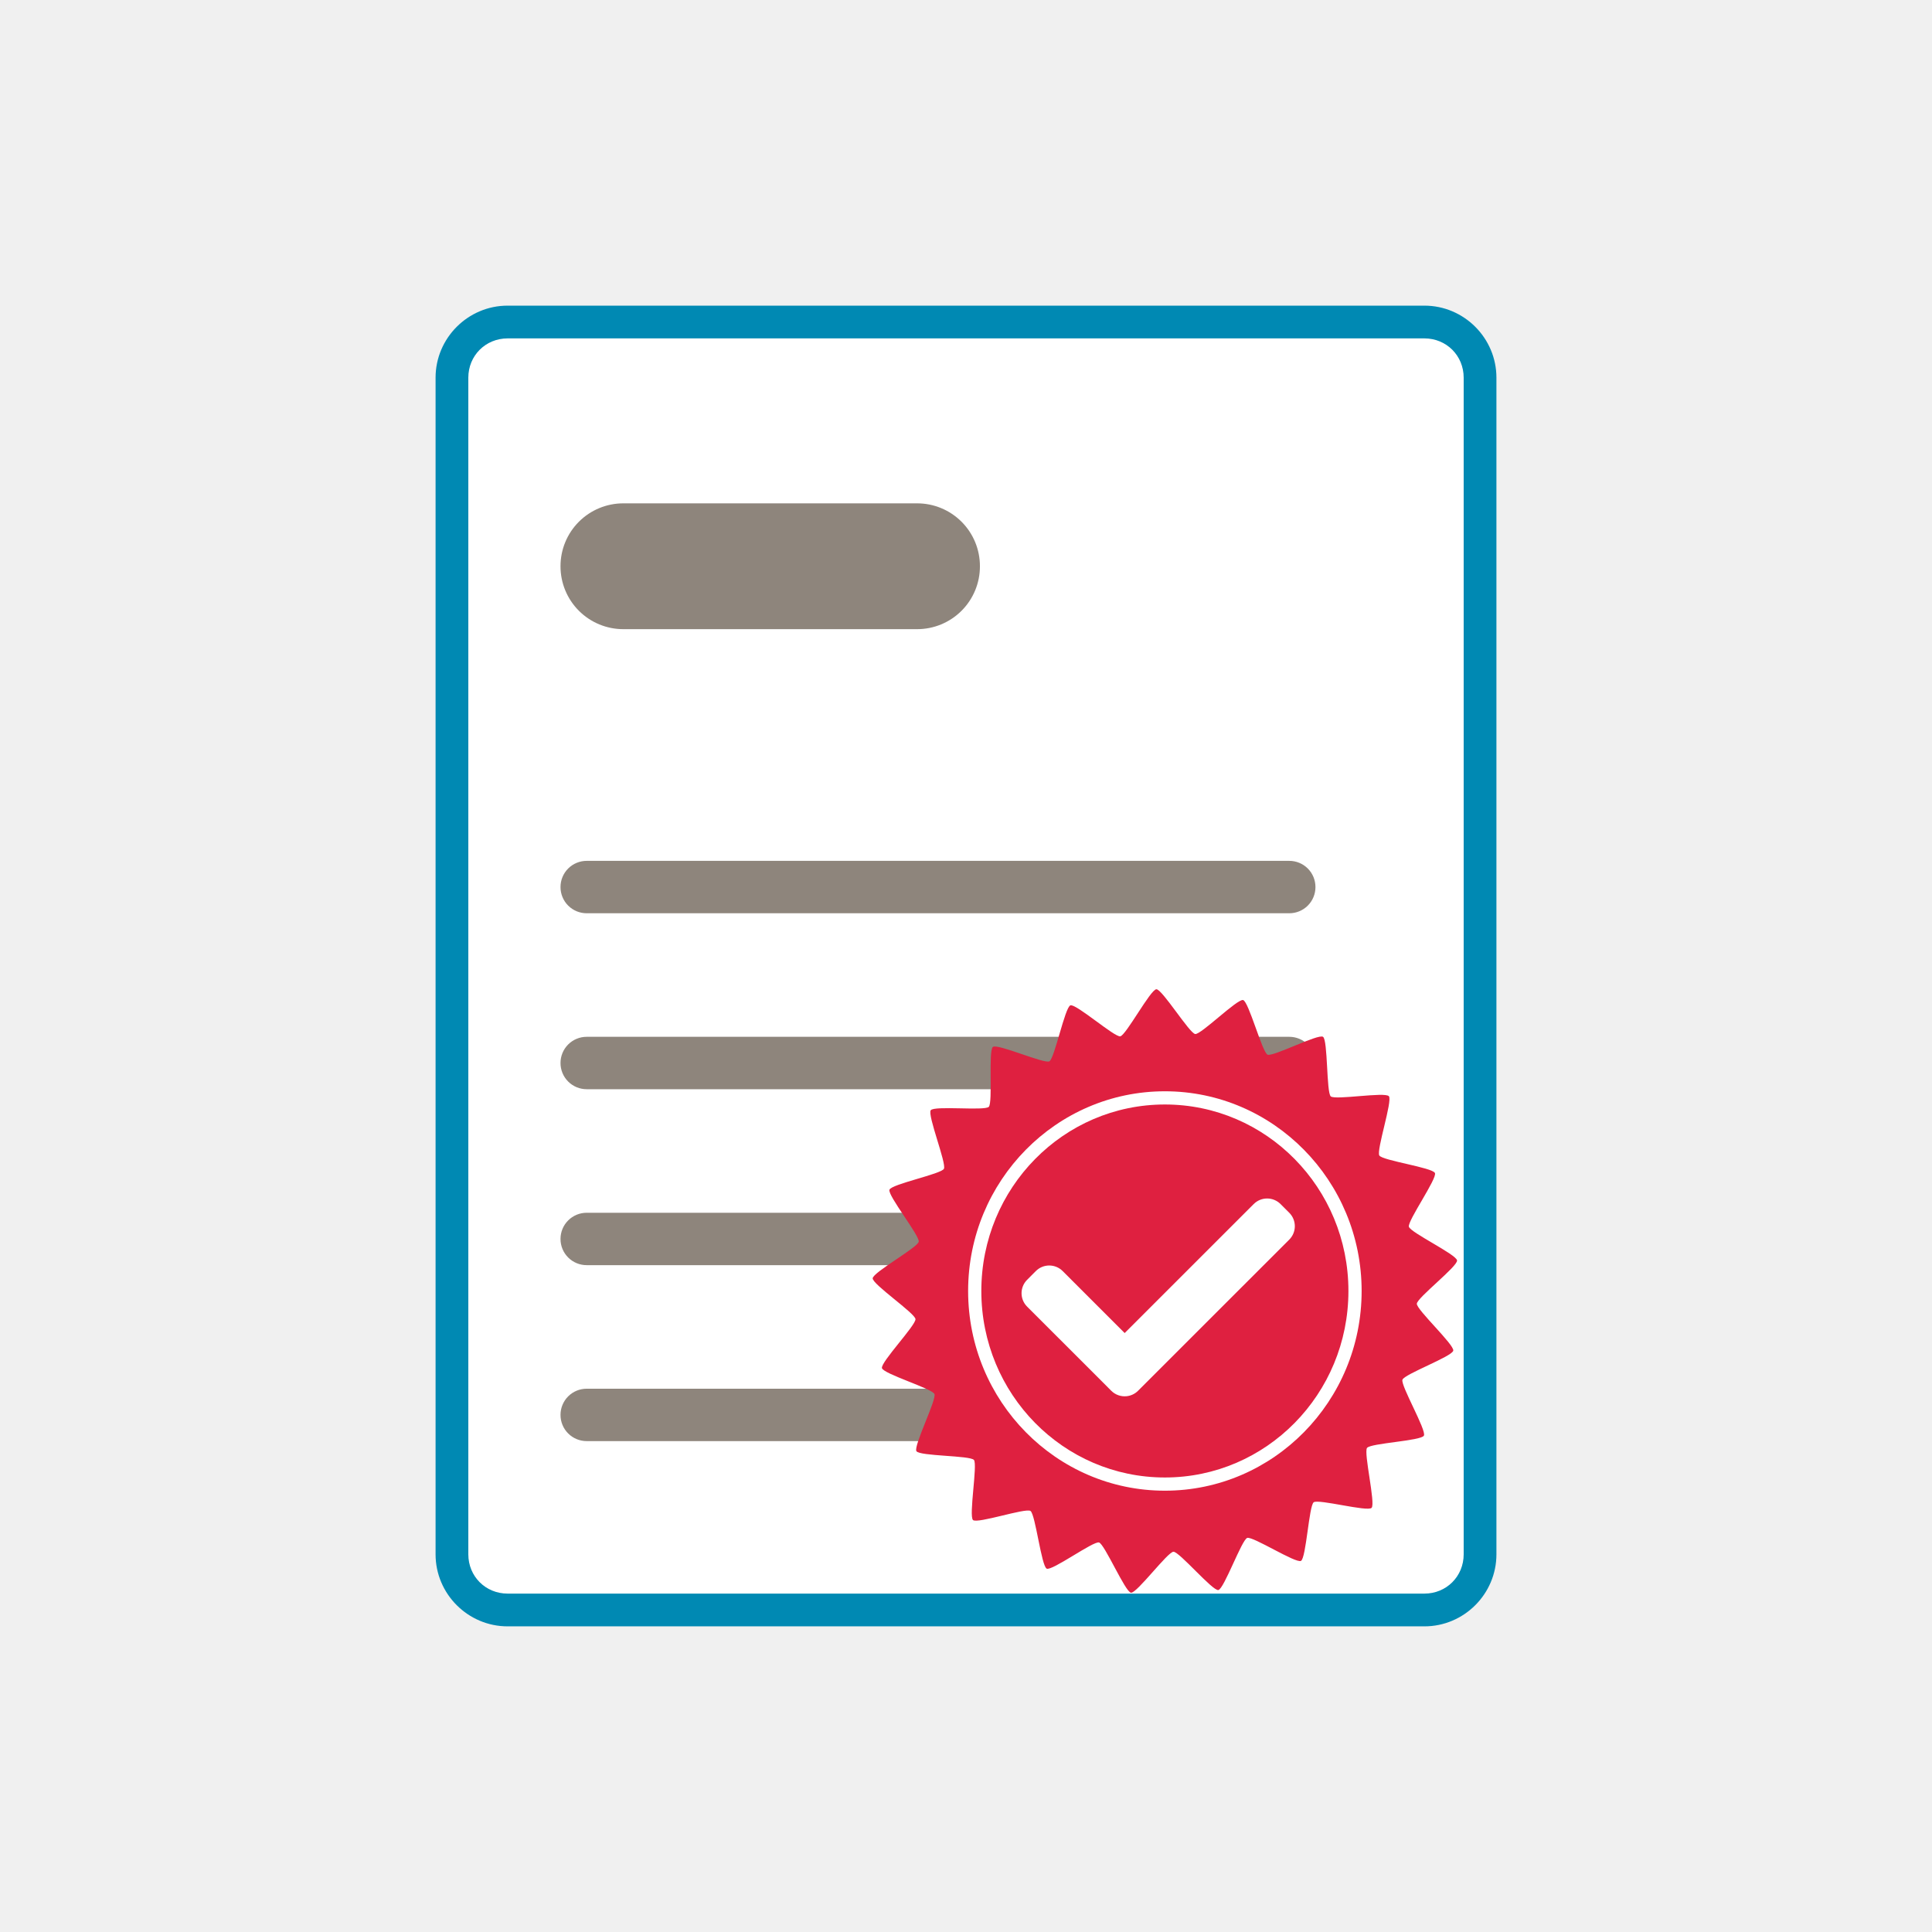
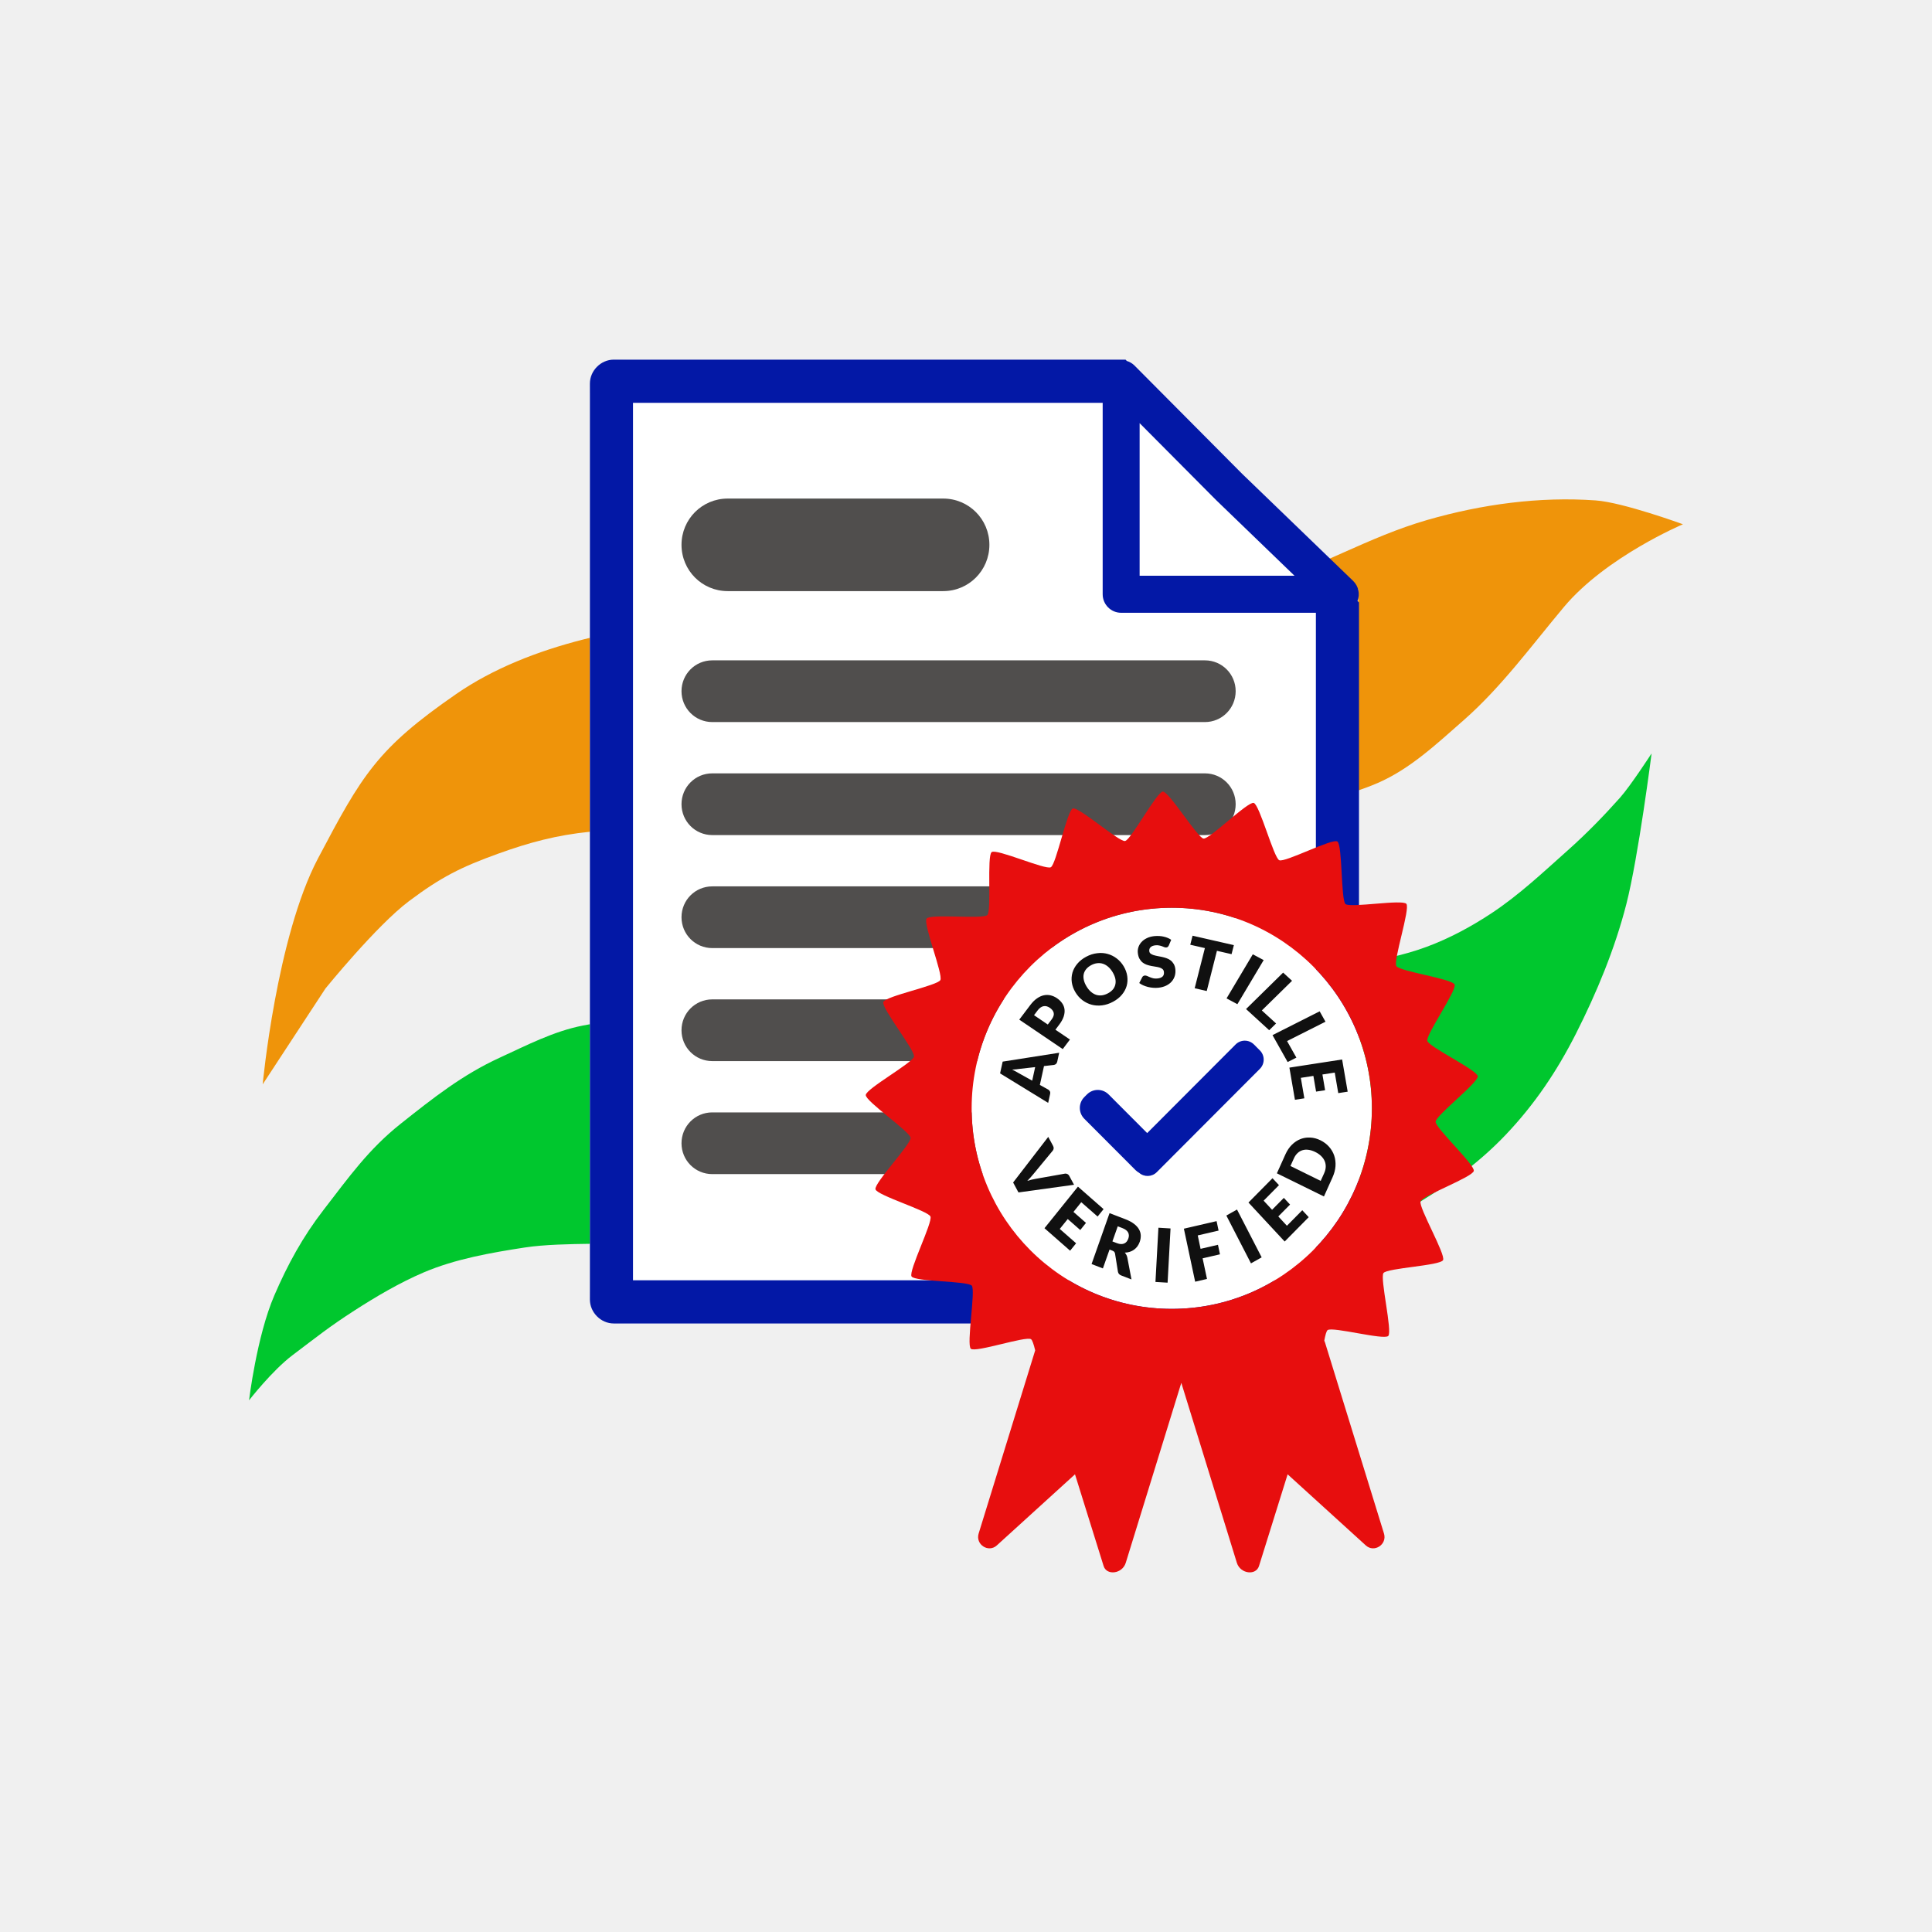
<svg xmlns="http://www.w3.org/2000/svg" xml:space="preserve" viewBox="0 0 512 512" version="1.1" id="svg5">
  <defs id="defs5" />
-   <path class="icon-background" fill="#ffffff00" d="M0 0h512v512H0Z" id="path1" style="fill:#0089b3;fill-opacity:0" />
-   <path fill="#fff" d="M125.175 89.235h261.65c1.661 0 2.999 1.317 2.999 2.952v327.626c0 1.635-1.338 2.952-2.999 2.952h-261.65c-1.661 0-2.999-1.317-2.999-2.952V92.187c0-1.635 1.338-2.952 2.999-2.952" id="path2" />
-   <path class="icon-primary" fill="hsla(194, 100%, 35%, 1.00)" d="M134.517 81c-10.5 0-19.086 8.59-19.086 19.09v311.82c0 10.5 8.586 19.09 19.086 19.09h242.966c10.5 0 19.086-8.59 19.086-19.09V100.09c0-10.5-8.586-19.09-19.086-19.09zm0 8.678h242.966c5.842 0 10.407 4.57 10.407 10.411v311.822c0 5.842-4.565 10.41-10.407 10.41H134.517c-5.842 0-10.407-4.568-10.407-10.41V100.089c0-5.842 4.565-10.41 10.407-10.41z" id="path3" style="fill:#0089b3;fill-opacity:1" />
-   <path d="M165.214 133.392h77.804a16.635 16.635 0 0 1 16.673 16.67 16.635 16.635 0 0 1-16.673 16.672h-77.804a16.635 16.635 0 0 1-16.673-16.671 16.635 16.635 0 0 1 16.673-16.671m-9.729 94.745h186.181a6.93 6.93 0 0 1 6.944 6.943 6.93 6.93 0 0 1-6.944 6.943H155.485a6.93 6.93 0 0 1-6.944-6.943 6.93 6.93 0 0 1 6.944-6.943m0 46.628h186.181a6.93 6.93 0 0 1 6.944 6.944 6.93 6.93 0 0 1-6.944 6.943H155.485a6.93 6.93 0 0 1-6.944-6.943 6.93 6.93 0 0 1 6.944-6.944m0 46.629h186.181a6.93 6.93 0 0 1 6.944 6.943 6.93 6.93 0 0 1-6.944 6.943H155.485a6.93 6.93 0 0 1-6.944-6.943 6.93 6.93 0 0 1 6.944-6.943m0 46.629h186.181a6.93 6.93 0 0 1 6.944 6.943 6.93 6.93 0 0 1-6.944 6.943H155.485a6.93 6.93 0 0 1-6.944-6.943 6.93 6.93 0 0 1 6.944-6.943" fill="#8e857c" id="path4" />
-   <path class="icon-secondary" fill="hsla(350, 75%, 50%, 1.00)" d="M377.351 380.453c-.728 1.402-14.156 1.99-15.078 3.264-.923 1.274 2.311 14.759 1.215 15.876s-14.102-2.41-15.348-1.474c-1.245.935-2 14.798-3.367 15.531s-12.795-6.596-14.253-6.082-6.135 13.525-7.65 13.809-10.352-10.197-11.893-10.15c-1.54.047-9.723 11.048-11.254 10.858s-6.988-12.891-8.474-13.315c-1.487-.424-12.449 7.59-13.858 6.942-1.408-.648-3.004-14.44-4.304-15.297s-14.067 3.458-15.23 2.41c-1.161-1.048 1.248-14.705.25-15.92-.999-1.215-14.437-.982-15.249-2.337-.812-1.354 5.388-13.664 4.78-15.129s-13.523-5.333-13.913-6.875c-.39-1.54 9.05-11.41 8.886-12.993-.163-1.583-11.407-9.212-11.34-10.803.067-1.59 11.907-8.14 12.203-9.703s-8.279-12.272-7.761-13.77c.518-1.5 13.707-4.15 14.435-5.551.728-1.402-4.414-14.242-3.491-15.516s14.288.212 15.384-.905-.157-14.945 1.089-15.88 13.6 4.553 14.967 3.82 4.114-14.321 5.571-14.836c1.458-.514 11.705 8.492 13.22 8.208 1.517-.284 8.02-12.425 9.56-12.472 1.54-.048 8.768 11.674 10.298 11.864s11.211-9.424 12.698-9c1.486.424 5.052 13.82 6.461 14.467s13.408-5.586 14.708-4.729.888 14.738 2.05 15.786 14.413-1.253 15.411-.038c.999 1.215-3.354 14.345-2.542 15.7s14.137 3.194 14.745 4.658-7.3 12.679-6.91 14.22 12.606 7.355 12.769 8.939-10.597 9.885-10.663 11.476c-.067 1.59 9.953 10.863 9.658 12.426-.296 1.562-12.952 6.214-13.47 7.713-.517 1.498 6.418 13.406 5.69 14.808" id="path5" style="fill:#df2040;fill-opacity:1" />
-   <path style="fill:#ffffff;stroke-linecap:round;stroke-linejoin:round;stroke-miterlimit:0" d="m 308.705,289.201 c -28.791,1e-5 -52.143,23.73 -52.143,52.924 0,29.194 23.352,52.924 52.143,52.924 28.791,0 52.141,-23.73 52.141,-52.924 0,-29.194 -23.35,-52.924 -52.141,-52.924 z m 0,3.5 c 26.87,0 48.641,22.093 48.641,49.424 0,27.331 -21.771,49.424 -48.641,49.424 -26.87,-1e-5 -48.643,-22.093 -48.643,-49.424 0,-27.331 21.772,-49.424 48.643,-49.424 z" id="path7" />
-   <path id="rect7" style="fill:#ffffff;fill-opacity:1;stroke:none;stroke-width:0.756;stroke-linecap:round;stroke-linejoin:round;stroke-miterlimit:0;stroke-dasharray:none;stroke-opacity:0.567" d="m 335.802,317.611 c -1.286,0 -2.572,0.492 -3.558,1.478 l -34.197,34.185 -16.427,-16.427 c -1.971,-1.971 -5.144,-1.971 -7.115,0 l -2.306,2.312 c -1.971,1.971 -1.971,5.142 0,7.113 l 19.984,19.977 2.306,2.312 c 1.109,1.109 2.6,1.592 4.042,1.453 1.122,-0.108 2.211,-0.591 3.073,-1.453 l 2.313,-2.312 37.748,-37.735 c 1.971,-1.971 1.971,-5.148 0,-7.119 l -2.306,-2.306 c -0.986,-0.985 -2.271,-1.478 -3.558,-1.478 z" />
+   <path class="icon-background" fill="#ffffff00" d="M 0,0 H 512 V 512 H 0 Z" id="path1" style="display:none;fill:#0089b3;fill-opacity:0" />
+   <path style="display:inline;fill:#00c72e;fill-opacity:1;stroke:none;stroke-width:0.5;stroke-linecap:round;stroke-linejoin:round;stroke-miterlimit:0;stroke-dasharray:none;stroke-opacity:0.851" d="m 66,371.097 c 0,0 2.033,-16.955 6.685,-27.763 3.555,-8.259 7.568,-15.589 13.064,-22.7 6.695,-8.662 11.92,-16.079 20.495,-22.875 8.587,-6.806 16.263,-12.909 26.216,-17.477 7.182,-3.296 14.266,-6.99 22.02,-8.503 33.374,-6.514 67.792,-5.364 101.687,-8.046 33.896,-2.682 68.093,-2.787 101.687,-8.046 6.841,-1.071 13.725,-2.361 20.219,-4.768 6.07,-2.25 11.843,-5.368 17.245,-8.94 7.288,-4.818 13.692,-10.875 20.219,-16.688 4.925,-4.387 9.359,-8.935 13.752,-13.857 2.828,-3.169 8.4,-11.771 8.4,-11.771 0,0 -3.491,27.435 -6.69,39.931 -3.022,11.806 -7.858,23.49 -13.365,34.357 -5.03,9.925 -10.945,18.725 -18.609,26.783 -6.729,7.075 -14.235,12.578 -22.561,17.669 -6.359,3.888 -14.22,7.869 -21.48,9.536 -32.581,7.479 -65.165,1.754 -98.588,2.104 -33.423,0.35 -66.428,-0.897 -99.849,-0.425 -5.306,0.075 -12.249,0.178 -17.494,0.986 -8.989,1.385 -18.371,3.029 -26.743,6.59 -6.292,2.677 -12.671,6.423 -18.418,10.132 -6.8,4.389 -9.886,6.922 -16.35,11.795 -5.418,4.085 -11.541,11.975 -11.541,11.975 z" id="path52" />
+   <path style="display:inline;fill:#ef940a;fill-opacity:1;stroke:none;stroke-width:0.5;stroke-linecap:round;stroke-linejoin:round;stroke-miterlimit:0;stroke-opacity:0.851" d="m 69.615,287.356 c 0,0 3.656,-39.007 14.661,-59.875 11.677,-22.141 15.691,-29.103 36.612,-43.552 19.621,-13.55 46.942,-18.417 70.716,-20.024 29.653,-2.004 59.493,3.712 89.144,1.686 18.117,-1.238 35.454,-5.196 52.877,-10.325 15.293,-4.502 28.911,-12.958 44.677,-17.489 14.406,-4.14 29.623,-6.226 44.572,-5.162 7.259,0.516 23.127,6.321 23.127,6.321 0,0 -20.355,8.576 -31.537,21.914 -8.544,10.192 -16.601,21.26 -26.596,30.027 -7.088,6.217 -14.16,12.913 -22.812,16.646 -16.213,6.996 -34.828,6.509 -52.351,8.639 -25.379,3.085 -50.983,4.076 -76.529,5.057 -26.053,1 -53.907,-3.43 -79.847,-0.796 -8.806,0.894 -15.957,2.8 -24.286,5.802 -9.916,3.574 -15.227,6.264 -23.664,12.591 -8.57,6.427 -22.129,23.143 -22.129,23.143 z" id="path53" />
+   <path id="path54" style="color:#000000;font-style:normal;font-variant:normal;font-weight:normal;font-stretch:normal;font-size:medium;line-height:normal;font-family:sans-serif;font-variant-ligatures:normal;font-variant-position:normal;font-variant-caps:normal;font-variant-numeric:normal;font-variant-alternates:normal;font-variant-east-asian:normal;font-feature-settings:normal;font-variation-settings:normal;text-indent:0;text-align:start;text-decoration-line:none;text-decoration-style:solid;text-decoration-color:#000000;letter-spacing:normal;word-spacing:normal;text-transform:none;writing-mode:lr-tb;direction:ltr;text-orientation:mixed;dominant-baseline:auto;baseline-shift:baseline;text-anchor:start;white-space:normal;shape-padding:0;shape-margin:0;inline-size:0;clip-rule:nonzero;display:inline;overflow:visible;visibility:visible;isolation:auto;mix-blend-mode:normal;color-interpolation:sRGB;color-interpolation-filters:linearRGB;solid-color:#000000;solid-opacity:1;vector-effect:none;fill:#ffffff;fill-opacity:1;fill-rule:nonzero;stroke:none;stroke-width:1;stroke-linecap:round;stroke-linejoin:round;stroke-miterlimit:0;stroke-dasharray:none;stroke-dashoffset:0;stroke-opacity:1;-inkscape-stroke:none;color-rendering:auto;image-rendering:auto;shape-rendering:auto;text-rendering:auto;enable-background:accumulate;stop-color:#000000" d="m 167.715,95.308 130.898,0.348 c 1.97,1.143 61.296,60.5 61.296,60.5 l 0.238,185.244 c 0.008,6.322 -0.938,9.337 -9.124,9.337 l -183.309,-2e-5 c -9.389,0 -11.386,-0.892 -11.386,-10.254 l -1.8e-4,-233.763 c -1e-5,-10.086 1.127,-11.439 11.386,-11.412 z" />
+   <path id="path55" style="color:#000000;font-style:normal;font-variant:normal;font-weight:normal;font-stretch:normal;font-size:medium;line-height:normal;font-family:sans-serif;font-variant-ligatures:normal;font-variant-position:normal;font-variant-caps:normal;font-variant-numeric:normal;font-variant-alternates:normal;font-variant-east-asian:normal;font-feature-settings:normal;font-variation-settings:normal;text-indent:0;text-align:start;text-decoration-line:none;text-decoration-style:solid;text-decoration-color:#000000;letter-spacing:normal;word-spacing:normal;text-transform:none;writing-mode:lr-tb;direction:ltr;text-orientation:mixed;dominant-baseline:auto;baseline-shift:baseline;text-anchor:start;white-space:normal;shape-padding:0;shape-margin:0;inline-size:0;clip-rule:nonzero;display:inline;overflow:visible;visibility:visible;isolation:auto;mix-blend-mode:normal;color-interpolation:sRGB;color-interpolation-filters:linearRGB;solid-color:#000000;solid-opacity:1;vector-effect:none;fill:#0318a6;fill-opacity:1;fill-rule:nonzero;stroke:none;stroke-width:1;stroke-linecap:round;stroke-linejoin:round;stroke-miterlimit:0;stroke-dasharray:none;stroke-dashoffset:0;stroke-opacity:1;-inkscape-stroke:none;color-rendering:auto;image-rendering:auto;shape-rendering:auto;text-rendering:auto;enable-background:accumulate;stop-color:#000000" d="m 162.665,95.308 c -3.431,3e-6 -6.336,2.909 -6.336,6.347 v 242.731 c 3e-5,3.438 2.905,6.35 6.336,6.35 H 353.811 c 3.431,-4e-5 6.336,-2.912 6.336,-6.35 V 159.663 c -0.077,-0.077 -0.309,-0.318 -0.39,-0.4 a 4.896,4.907 0 0 0 -1.158,-5.309 L 329.172,125.554 300.583,96.8 a 4.896,4.907 0 0 0 -1.97,-1.143 c -0.065,-0.07 -0.268,-0.282 -0.329,-0.348 z m 5.087,11.448 h 124.469 v 50.731 a 4.896,4.907 0 0 0 4.895,4.907 h 51.609 V 339.288 H 167.752 Z m 134.26,5.382 20.26,20.38 a 4.896,4.907 0 0 0 0.073,0.07 l 20.717,19.993 h -41.05 z" />
+   <path id="path56" style="display:inline;fill:#504e4d;stroke-width:0.5;stroke-linecap:round;stroke-linejoin:round;stroke-miterlimit:0" d="m 192.847,132.124 c -6.78,0 -12.241,5.464 -12.241,12.259 0,6.795 5.461,12.269 12.241,12.269 h 57.11 c 6.78,0 12.241,-5.473 12.241,-12.269 0,-6.795 -5.461,-12.259 -12.241,-12.259 z m -4.086,42.876 c -4.52,0 -8.155,3.643 -8.155,8.173 0,4.53 3.635,8.182 8.155,8.182 h 130.548 c 4.52,0 8.155,-3.652 8.155,-8.182 0,-4.53 -3.635,-8.173 -8.155,-8.173 z m 0,29.949 c -4.52,0 -8.155,3.643 -8.155,8.173 0,4.53 3.635,8.182 8.155,8.182 h 130.548 c 4.52,0 8.155,-3.652 8.155,-8.182 0,-4.53 -3.635,-8.173 -8.155,-8.173 z m 0,29.949 c -4.52,0 -8.155,3.643 -8.155,8.173 0,4.53 3.635,8.182 8.155,8.182 h 130.548 c 4.52,0 8.155,-3.652 8.155,-8.182 0,-4.53 -3.635,-8.173 -8.155,-8.173 z m 0,29.949 c -4.52,0 -8.155,3.652 -8.155,8.182 0,4.53 3.635,8.173 8.155,8.173 h 130.548 c 4.52,0 8.155,-3.643 8.155,-8.173 0,-4.53 -3.635,-8.182 -8.155,-8.182 z m 0,29.949 c -4.52,0 -8.155,3.652 -8.155,8.182 0,4.53 3.635,8.173 8.155,8.173 h 130.548 c 4.52,0 8.155,-3.643 8.155,-8.173 0,-4.53 -3.635,-8.182 -8.155,-8.182 z" />
+   <path id="path62" style="display:inline;fill:#ffffff;stroke-width:0.5;stroke-linecap:round;stroke-linejoin:round;stroke-miterlimit:0" d="m 363.563,293.716 a 53.034,53.152 0 0 1 -53.034,53.152 53.034,53.152 0 0 1 -53.034,-53.152 53.034,53.152 0 0 1 53.034,-53.152 53.034,53.152 0 0 1 53.034,53.152 z" />
+   <path style="display:inline;fill:#e70e0e;fill-opacity:1;stroke-width:1;stroke-linecap:round;stroke-linejoin:round;stroke-miterlimit:0" d="m 308.166,209.779 c -1.613,0.049 -8.423,12.794 -10.01,13.092 -1.588,0.298 -12.319,-9.155 -13.846,-8.615 -1.527,0.54 -4.403,14.804 -5.835,15.573 -1.431,0.769 -14.37,-4.993 -15.675,-4.011 -1.304,0.982 0.008,15.498 -1.14,16.671 -1.148,1.173 -15.145,-0.387 -16.111,0.95 -0.966,1.337 4.418,14.814 3.656,16.286 -0.763,1.472 -14.575,4.254 -15.117,5.827 -0.542,1.573 8.437,12.816 8.127,14.455 -0.31,1.64 -12.709,8.515 -12.779,10.185 -0.07,1.67 11.706,9.678 11.877,11.34 0.171,1.662 -9.715,12.021 -9.306,13.639 0.408,1.618 13.933,5.68 14.57,7.217 0.637,1.537 -5.856,14.458 -5.006,15.88 0.85,1.422 14.924,1.177 15.97,2.453 1.045,1.275 -1.478,15.612 -0.261,16.712 1.217,1.1 14.588,-3.431 15.95,-2.53 0.351,0.232 0.722,1.388 1.106,2.954 L 259.356,406.384 c -0.909,2.945 2.6,5.177 4.797,3.179 l 20.732,-18.854 7.589,24.313 c 0.804,2.577 4.955,2.082 5.864,-0.863 l 14.721,-47.692 14.721,47.692 c 0.909,2.945 5.061,3.44 5.865,0.863 l 7.589,-24.313 20.732,18.854 c 2.197,1.998 5.706,-0.235 4.797,-3.179 l -15.611,-50.58 c -0.056,-0.181 -0.137,-0.347 -0.206,-0.521 0.276,-1.476 0.565,-2.55 0.885,-2.792 1.304,-0.982 14.925,2.72 16.073,1.547 1.148,-1.173 -2.239,-15.328 -1.272,-16.665 0.966,-1.337 15.028,-1.955 15.791,-3.426 0.763,-1.472 -6.501,-13.972 -5.959,-15.545 0.542,-1.573 13.797,-6.456 14.106,-8.096 0.31,-1.64 -10.185,-11.374 -10.115,-13.044 0.07,-1.67 11.338,-10.384 11.167,-12.046 -0.171,-1.662 -12.964,-7.766 -13.373,-9.384 -0.408,-1.618 7.873,-13.389 7.237,-14.926 -0.637,-1.537 -14.591,-3.468 -15.442,-4.89 -0.85,-1.422 3.708,-15.204 2.662,-16.48 -1.045,-1.275 -14.922,1.139 -16.139,0.039 -1.217,-1.1 -0.786,-15.67 -2.148,-16.57 -1.361,-0.9 -13.927,5.645 -15.402,4.964 -1.475,-0.68 -5.211,-14.742 -6.767,-15.187 -1.556,-0.445 -11.696,9.648 -13.298,9.448 -1.603,-0.2 -9.172,-12.504 -10.785,-12.454 z m 2.364,30.784 a 53.034,53.152 0 0 1 53.034,53.152 53.034,53.152 0 0 1 -53.034,53.152 53.034,53.152 0 0 1 -53.034,-53.152 53.034,53.152 0 0 1 53.034,-53.152 z" id="path11" />
+   <path id="path64" style="font-weight:900;font-size:10.583px;line-height:0.9;font-family:Lato;-inkscape-font-specification:'Lato Heavy';display:inline;fill:#101010;stroke-width:2;stroke-linecap:round;stroke-linejoin:round;stroke-miterlimit:0" d="m 316.045,247.972 -0.613,2.395 3.876,0.887 -2.706,10.641 3.2,0.731 2.697,-10.65 3.876,0.887 0.613,-2.395 z m -9.499,0.073 c -0.211,0.005 -0.424,0.015 -0.64,0.036 -0.773,0.08 -1.448,0.27 -2.02,0.558 -0.573,0.282 -1.039,0.627 -1.408,1.042 -0.369,0.415 -0.638,0.873 -0.795,1.371 -0.158,0.498 -0.204,0.999 -0.146,1.499 0.072,0.622 0.218,1.137 0.448,1.545 0.229,0.402 0.509,0.731 0.832,0.987 0.329,0.25 0.685,0.447 1.079,0.585 0.393,0.132 0.8,0.239 1.207,0.32 0.406,0.075 0.795,0.142 1.179,0.201 0.385,0.059 0.738,0.131 1.042,0.229 0.311,0.098 0.565,0.235 0.768,0.411 0.203,0.177 0.321,0.42 0.357,0.731 0.062,0.537 -0.057,0.95 -0.357,1.234 -0.3,0.278 -0.742,0.451 -1.335,0.512 -0.438,0.045 -0.826,0.028 -1.161,-0.055 -0.335,-0.083 -0.638,-0.187 -0.905,-0.302 -0.261,-0.115 -0.5,-0.216 -0.713,-0.311 -0.207,-0.096 -0.401,-0.13 -0.594,-0.11 -0.148,0.016 -0.29,0.057 -0.411,0.137 -0.121,0.08 -0.207,0.185 -0.265,0.302 l -0.795,1.545 c 0.307,0.234 0.653,0.438 1.051,0.613 0.398,0.175 0.818,0.315 1.262,0.43 0.443,0.108 0.902,0.181 1.362,0.219 0.467,0.038 0.915,0.036 1.353,-0.008 0.798,-0.083 1.495,-0.267 2.094,-0.558 0.604,-0.297 1.102,-0.666 1.481,-1.106 0.385,-0.447 0.659,-0.948 0.823,-1.508 0.163,-0.56 0.208,-1.148 0.137,-1.764 -0.064,-0.555 -0.213,-1.018 -0.439,-1.39 -0.226,-0.378 -0.504,-0.698 -0.832,-0.942 -0.321,-0.245 -0.678,-0.429 -1.079,-0.567 -0.394,-0.138 -0.799,-0.251 -1.207,-0.338 -0.408,-0.093 -0.806,-0.173 -1.198,-0.238 -0.386,-0.071 -0.731,-0.158 -1.042,-0.256 -0.305,-0.098 -0.558,-0.226 -0.759,-0.384 -0.201,-0.158 -0.316,-0.371 -0.347,-0.64 -0.049,-0.421 0.061,-0.767 0.329,-1.042 0.274,-0.281 0.714,-0.458 1.326,-0.521 0.354,-0.037 0.672,-0.017 0.96,0.046 0.287,0.057 0.543,0.122 0.768,0.21 0.232,0.087 0.444,0.173 0.622,0.247 0.184,0.067 0.346,0.088 0.494,0.073 0.167,-0.017 0.299,-0.062 0.393,-0.146 0.101,-0.085 0.195,-0.209 0.274,-0.366 l 0.64,-1.518 c -0.276,-0.194 -0.582,-0.365 -0.923,-0.503 -0.336,-0.144 -0.698,-0.254 -1.079,-0.338 -0.382,-0.09 -0.778,-0.146 -1.198,-0.165 -0.207,-0.011 -0.42,-0.015 -0.631,-0.008 z m -15.093,4.507 c -0.237,0.007 -0.479,0.034 -0.722,0.064 -0.969,0.11 -1.93,0.419 -2.889,0.932 -0.958,0.514 -1.742,1.137 -2.349,1.865 -0.608,0.728 -1.035,1.504 -1.28,2.34 -0.239,0.833 -0.297,1.694 -0.174,2.587 0.129,0.89 0.447,1.761 0.951,2.605 0.504,0.844 1.127,1.548 1.865,2.112 0.744,0.56 1.552,0.957 2.432,1.198 0.883,0.232 1.808,0.292 2.779,0.174 0.971,-0.119 1.94,-0.437 2.898,-0.951 0.958,-0.514 1.738,-1.131 2.34,-1.856 0.608,-0.728 1.032,-1.507 1.271,-2.34 0.236,-0.839 0.285,-1.707 0.156,-2.596 -0.124,-0.893 -0.438,-1.761 -0.942,-2.605 -0.501,-0.839 -1.121,-1.533 -1.865,-2.094 -0.738,-0.563 -1.546,-0.963 -2.423,-1.198 -0.658,-0.176 -1.337,-0.26 -2.048,-0.238 z m 40.554,0.347 -6.957,11.684 2.871,1.536 6.966,-11.684 z m -40.435,2.349 c 0.254,0.026 0.498,0.083 0.741,0.165 0.49,0.16 0.954,0.433 1.39,0.814 0.432,0.375 0.817,0.849 1.161,1.426 0.348,0.582 0.584,1.142 0.704,1.691 0.116,0.544 0.117,1.064 0.008,1.545 -0.102,0.478 -0.314,0.916 -0.64,1.316 -0.33,0.395 -0.77,0.74 -1.316,1.033 -0.552,0.296 -1.094,0.472 -1.627,0.539 -0.531,0.059 -1.037,0.015 -1.527,-0.146 -0.484,-0.163 -0.948,-0.439 -1.38,-0.814 -0.435,-0.38 -0.823,-0.862 -1.17,-1.444 -0.344,-0.577 -0.578,-1.138 -0.695,-1.682 -0.119,-0.549 -0.129,-1.058 -0.027,-1.536 0.107,-0.481 0.332,-0.925 0.658,-1.326 0.332,-0.404 0.773,-0.755 1.326,-1.051 0.547,-0.293 1.078,-0.462 1.609,-0.521 0.265,-0.029 0.532,-0.035 0.786,-0.008 z m 48.471,2.505 -9.828,9.654 6.134,5.613 1.828,-1.792 -3.776,-3.447 8.008,-7.862 z m -62.513,5.915 c -0.299,-0.002 -0.592,0.026 -0.896,0.091 -0.605,0.126 -1.211,0.397 -1.819,0.823 -0.61,0.417 -1.211,1.014 -1.792,1.783 l -2.907,3.849 11.519,7.807 1.911,-2.532 -3.849,-2.605 0.996,-1.326 c 0.569,-0.754 0.963,-1.462 1.188,-2.139 0.224,-0.686 0.3,-1.328 0.229,-1.92 -0.071,-0.592 -0.283,-1.137 -0.631,-1.636 -0.347,-0.5 -0.806,-0.945 -1.38,-1.335 -0.532,-0.361 -1.087,-0.609 -1.673,-0.75 -0.293,-0.071 -0.597,-0.107 -0.896,-0.11 z m -0.549,2.953 c 0.135,0.005 0.266,0.028 0.402,0.064 0.272,0.071 0.541,0.196 0.804,0.375 0.595,0.404 0.947,0.857 1.06,1.371 0.113,0.515 -0.078,1.106 -0.576,1.764 l -0.996,1.316 -3.648,-2.477 0.996,-1.316 c 0.241,-0.319 0.492,-0.559 0.75,-0.731 0.261,-0.177 0.524,-0.296 0.795,-0.338 0.135,-0.025 0.276,-0.033 0.411,-0.028 z m 72.743,1.39 -12.497,6.308 4.013,7.131 2.313,-1.17 -2.468,-4.388 10.184,-5.129 z m -69.031,10.98 -14.975,2.349 -0.686,3.117 12.744,7.816 0.521,-2.377 c 0.056,-0.252 0.037,-0.475 -0.064,-0.677 -0.108,-0.203 -0.247,-0.353 -0.411,-0.448 l -2.249,-1.252 1.097,-5.001 2.587,-0.293 c 0.217,-0.026 0.415,-0.114 0.585,-0.256 0.165,-0.149 0.28,-0.357 0.338,-0.622 z m 74.983,1.783 -13.969,2.158 1.463,8.52 2.496,-0.384 -0.932,-5.43 3.328,-0.512 0.713,4.16 2.395,-0.366 -0.713,-4.169 3.264,-0.503 0.932,5.44 2.496,-0.384 z m -81.346,2.02 -0.786,3.593 -3.511,-1.956 c -0.221,-0.138 -0.488,-0.29 -0.795,-0.457 -0.307,-0.167 -0.64,-0.339 -1.006,-0.512 0.403,-0.027 0.781,-0.054 1.134,-0.091 0.347,-0.044 0.647,-0.088 0.905,-0.119 z m 3.465,18.494 -9.307,12.086 1.417,2.633 14.728,-2.03 -1.271,-2.359 c -0.13,-0.241 -0.305,-0.401 -0.521,-0.494 -0.211,-0.095 -0.409,-0.133 -0.594,-0.101 l -7.725,1.371 c -0.336,0.061 -0.699,0.135 -1.088,0.219 -0.386,0.09 -0.782,0.197 -1.188,0.329 0.31,-0.311 0.6,-0.615 0.868,-0.923 0.271,-0.303 0.519,-0.595 0.741,-0.868 l 5.12,-6.198 c 0.144,-0.175 0.233,-0.378 0.256,-0.603 0.023,-0.225 -0.038,-0.461 -0.174,-0.713 z m 68.775,0.174 c -0.665,0.029 -1.305,0.164 -1.92,0.402 -0.82,0.318 -1.577,0.81 -2.267,1.49 -0.687,0.674 -1.262,1.52 -1.719,2.532 l -2.276,5.056 12.47,6.134 2.276,-5.065 c 0.457,-1.013 0.721,-2.001 0.786,-2.98 0.062,-0.988 -0.051,-1.917 -0.338,-2.779 -0.293,-0.864 -0.748,-1.646 -1.362,-2.34 -0.617,-0.703 -1.375,-1.276 -2.276,-1.719 -0.896,-0.44 -1.799,-0.686 -2.706,-0.731 -0.227,-0.015 -0.446,-0.01 -0.667,0 z m -0.631,3.218 c 0.264,-0.018 0.546,-0.002 0.832,0.036 0.572,0.077 1.166,0.264 1.783,0.567 0.622,0.306 1.142,0.668 1.563,1.079 0.421,0.411 0.736,0.857 0.942,1.344 0.203,0.478 0.29,0.991 0.274,1.536 -0.022,0.542 -0.16,1.104 -0.421,1.682 l -0.914,2.02 -8.018,-3.94 0.914,-2.02 c 0.261,-0.578 0.586,-1.048 0.978,-1.408 0.387,-0.363 0.82,-0.62 1.307,-0.759 0.242,-0.074 0.495,-0.12 0.759,-0.137 z m -8.712,7.56 -6.372,6.445 9.599,10.33 6.372,-6.454 -1.71,-1.838 -4.068,4.114 -2.286,-2.468 3.117,-3.145 -1.646,-1.774 -3.117,3.154 -2.24,-2.413 4.068,-4.114 z m -51.561,2.231 -8.868,11.016 6.793,5.961 1.591,-1.966 -4.333,-3.803 2.112,-2.624 3.319,2.916 1.518,-1.892 -3.319,-2.907 2.066,-2.578 4.333,3.803 1.582,-1.966 z m 42.154,6.07 -2.825,1.591 6.527,12.671 2.834,-1.591 z m -33.78,0.951 -4.763,13.494 2.999,1.161 1.764,-5.001 0.759,0.293 c 0.231,0.089 0.395,0.198 0.494,0.32 0.104,0.124 0.177,0.293 0.21,0.503 l 0.759,4.745 c 0.08,0.48 0.375,0.812 0.878,1.006 l 2.715,1.051 -1.097,-5.759 c -0.052,-0.272 -0.133,-0.518 -0.256,-0.741 -0.117,-0.22 -0.256,-0.421 -0.421,-0.603 0.479,-0.005 0.924,-0.083 1.335,-0.219 0.417,-0.134 0.79,-0.324 1.124,-0.567 0.343,-0.247 0.637,-0.541 0.887,-0.887 0.25,-0.346 0.458,-0.741 0.613,-1.179 0.203,-0.574 0.291,-1.14 0.274,-1.7 -0.018,-0.561 -0.173,-1.098 -0.466,-1.618 -0.288,-0.518 -0.723,-1.001 -1.316,-1.454 -0.585,-0.457 -1.35,-0.865 -2.286,-1.225 z m 28.368,2.121 -8.667,2.002 2.989,14.051 3.136,-0.731 -1.161,-5.467 4.598,-1.06 -0.53,-2.523 -4.608,1.07 -0.75,-3.556 5.522,-1.28 z m -26.192,1.371 1.207,0.466 c 0.775,0.298 1.287,0.686 1.536,1.161 0.255,0.477 0.273,1.016 0.064,1.609 -0.105,0.296 -0.237,0.559 -0.411,0.786 -0.172,0.221 -0.389,0.391 -0.64,0.512 -0.251,0.121 -0.539,0.174 -0.868,0.174 -0.321,-0.003 -0.689,-0.081 -1.097,-0.238 l -1.207,-0.466 z m 10.778,0.375 -0.786,14.371 3.218,0.192 0.777,-14.371 z" />
+   <path id="path66" style="display:inline;fill:#0318a6;fill-opacity:1;stroke:none;stroke-width:0.5;stroke-linecap:round;stroke-linejoin:round;stroke-miterlimit:0;stroke-dasharray:none;stroke-opacity:1" d="m 329.88,275.786 c -0.882,0 -1.763,0.338 -2.439,1.015 l -23.426,23.478 -10.217,-10.239 c -1.592,-1.596 -4.156,-1.596 -5.749,0 l -0.69,0.691 c -1.592,1.596 -1.592,4.166 0,5.762 l 13.567,13.598 c 0.283,0.284 0.598,0.515 0.932,0.698 1.358,1.191 3.409,1.141 4.704,-0.157 l 27.316,-27.377 c 1.351,-1.354 1.351,-3.534 0,-4.889 l -1.561,-1.564 c -0.676,-0.677 -1.557,-1.015 -2.439,-1.015 z" />
</svg>
